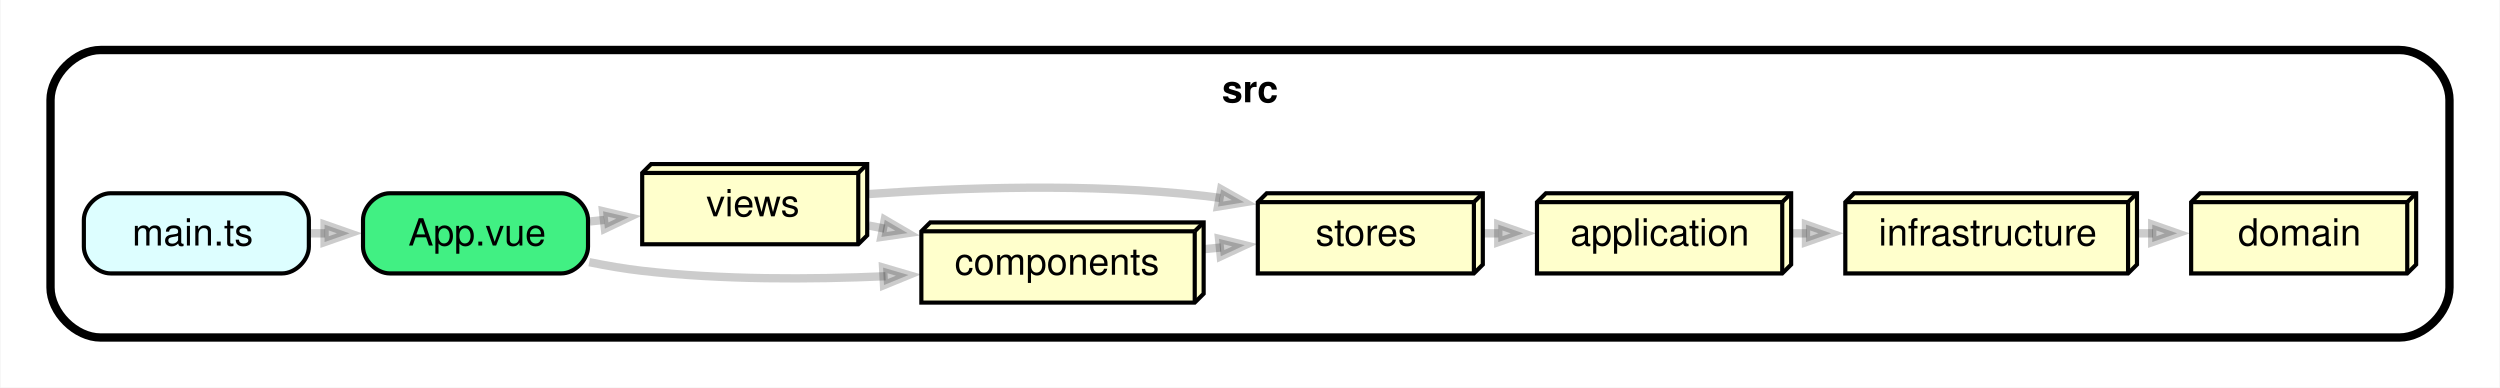
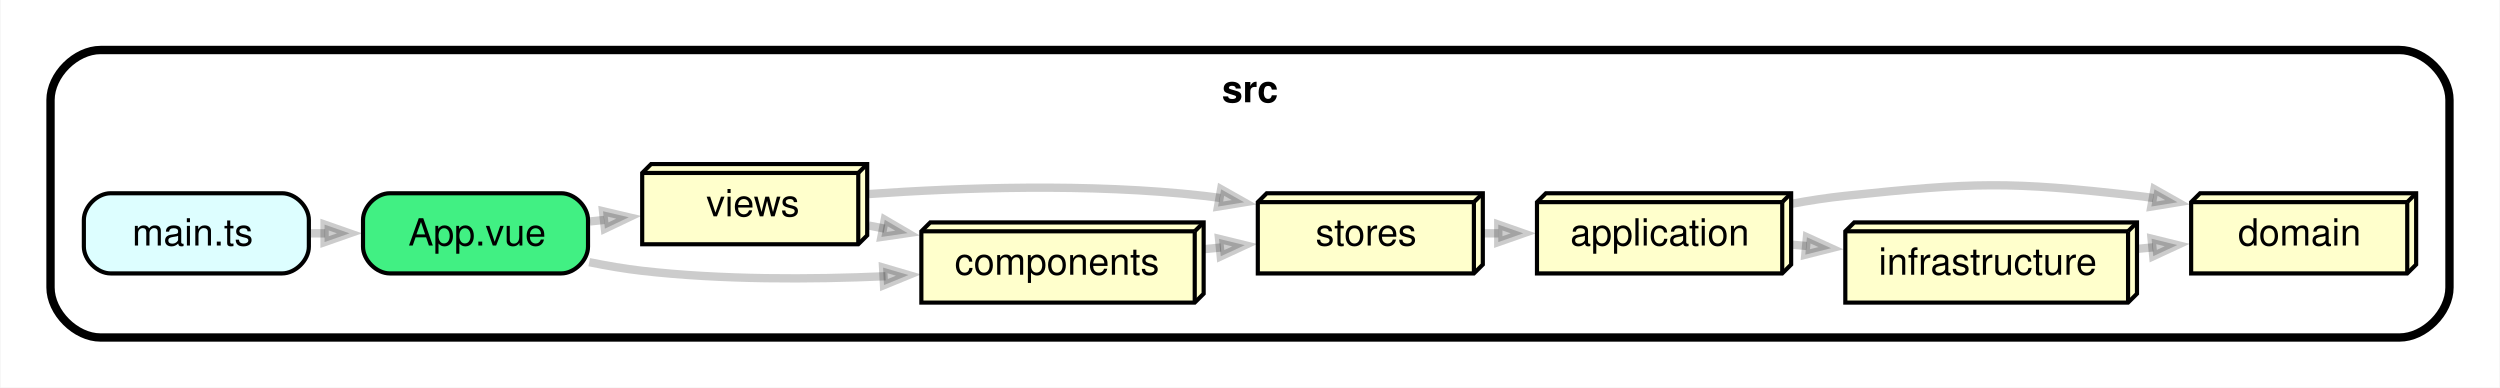
<svg xmlns="http://www.w3.org/2000/svg" xmlns:xlink="http://www.w3.org/1999/xlink" width="600pt" height="93pt" viewBox="0.00 0.00 599.75 93.00">
  <g id="graph0" class="graph" transform="scale(1 1) rotate(0) translate(4 89)">
    <polygon fill="white" stroke="none" points="-4,4 -4,-89 595.75,-89 595.75,4 -4,4" />
    <g id="clust1" class="cluster">
      <path fill="#ffffff" stroke="black" stroke-width="2" d="M20,-8C20,-8 571.75,-8 571.75,-8 577.75,-8 583.75,-14 583.75,-20 583.75,-20 583.75,-65 583.75,-65 583.75,-71 577.75,-77 571.75,-77 571.75,-77 20,-77 20,-77 14,-77 8,-71 8,-65 8,-65 8,-20 8,-20 8,-14 14,-8 20,-8" />
      <text text-anchor="middle" x="295.88" y="-64.45" font-family="Helvetica,sans-Serif" font-weight="bold" font-size="9.00">src</text>
    </g>
    <g id="node1" class="node">
      <g id="a_node1">
        <a xlink:href="src/App.vue" xlink:title="App.vue">
          <path fill="#41f083" stroke="black" d="M130.58,-42.62C130.58,-42.62 89.42,-42.62 89.42,-42.62 86.21,-42.62 83,-39.42 83,-36.21 83,-36.21 83,-29.79 83,-29.79 83,-26.58 86.21,-23.38 89.42,-23.38 89.42,-23.38 130.58,-23.38 130.58,-23.38 133.79,-23.38 137,-26.58 137,-29.79 137,-29.79 137,-36.21 137,-36.21 137,-39.42 133.79,-42.62 130.58,-42.62" />
          <text text-anchor="start" x="93.88" y="-30.07" font-family="Helvetica,sans-Serif" font-size="9.00">App.vue</text>
        </a>
      </g>
    </g>
    <g id="node2" class="node">
      <g id="a_node2">
        <a xlink:href="src/components" xlink:title="components">
          <polygon fill="#ffffcc" stroke="black" points="284.75,-35.62 219.14,-35.62 217,-33.49 217,-16.38 282.61,-16.38 284.75,-18.51 284.75,-35.62" />
          <polyline fill="none" stroke="black" points="282.61,-33.49 217,-33.49" />
          <polyline fill="none" stroke="black" points="282.61,-33.49 282.61,-16.38" />
          <polyline fill="none" stroke="black" points="282.61,-33.49 284.75,-35.62" />
          <text text-anchor="start" x="225" y="-23.07" font-family="Helvetica,sans-Serif" font-size="9.00">components</text>
        </a>
      </g>
    </g>
    <g id="edge1" class="edge">
      <path fill="none" stroke="#000000" stroke-width="2" stroke-opacity="0.2" d="M137.29,-26.08C141.51,-25.22 145.86,-24.47 150,-24 169.1,-21.82 190.39,-21.91 208.39,-22.7" />
      <polygon fill="#000000" fill-opacity="0.2" stroke="#000000" stroke-width="2" stroke-opacity="0.2" points="207.81,-24.78 213.91,-22.99 208.03,-20.58 207.81,-24.78" />
    </g>
    <g id="node3" class="node">
      <g id="a_node3">
        <a xlink:href="src/views" xlink:title="views">
          <polygon fill="#ffffcc" stroke="black" points="204,-49.62 152.14,-49.62 150,-47.49 150,-30.38 201.86,-30.38 204,-32.51 204,-49.62" />
          <polyline fill="none" stroke="black" points="201.86,-47.49 150,-47.49" />
          <polyline fill="none" stroke="black" points="201.86,-47.49 201.86,-30.38" />
          <polyline fill="none" stroke="black" points="201.86,-47.49 204,-49.62" />
          <text text-anchor="start" x="165.38" y="-37.08" font-family="Helvetica,sans-Serif" font-size="9.00">views</text>
        </a>
      </g>
    </g>
    <g id="edge2" class="edge">
      <path fill="none" stroke="#000000" stroke-width="2" stroke-opacity="0.2" d="M137.44,-35.85C138.58,-35.97 139.74,-36.1 140.9,-36.22" />
      <polygon fill="#000000" fill-opacity="0.2" stroke="#000000" stroke-width="2" stroke-opacity="0.2" points="140.6,-38.3 146.79,-36.85 141.05,-34.12 140.6,-38.3" />
    </g>
-     <g id="node6" class="node">
-       <g id="a_node6">
+     <g id="node7" class="node">
+       <g id="a_node7">
        <a xlink:href="src/stores" xlink:title="stores">
          <polygon fill="#ffffcc" stroke="black" points="351.75,-42.62 299.89,-42.62 297.75,-40.49 297.75,-23.38 349.61,-23.38 351.75,-25.51 351.75,-42.62" />
          <polyline fill="none" stroke="black" points="349.61,-40.49 297.75,-40.49" />
          <polyline fill="none" stroke="black" points="349.61,-40.49 349.61,-23.38" />
          <polyline fill="none" stroke="black" points="349.61,-40.49 351.75,-42.62" />
          <text text-anchor="start" x="311.62" y="-30.07" font-family="Helvetica,sans-Serif" font-size="9.00">stores</text>
        </a>
      </g>
    </g>
-     <g id="edge4" class="edge">
+     <g id="edge5" class="edge">
      <path fill="none" stroke="#000000" stroke-width="2" stroke-opacity="0.2" d="M284.87,-29.21C286.21,-29.34 287.55,-29.47 288.89,-29.6" />
      <polygon fill="#000000" fill-opacity="0.2" stroke="#000000" stroke-width="2" stroke-opacity="0.2" points="288.44,-31.67 294.62,-30.16 288.85,-27.49 288.44,-31.67" />
    </g>
-     <g id="edge8" class="edge">
+     <g id="edge9" class="edge">
      <path fill="none" stroke="#000000" stroke-width="2" stroke-opacity="0.2" d="M204.36,-34.87C205.61,-34.62 206.88,-34.38 208.16,-34.13" />
      <polygon fill="#000000" fill-opacity="0.2" stroke="#000000" stroke-width="2" stroke-opacity="0.2" points="208.21,-36.26 213.7,-33.05 207.41,-32.13 208.21,-36.26" />
    </g>
-     <g id="edge9" class="edge">
+     <g id="edge10" class="edge">
      <path fill="none" stroke="#000000" stroke-width="2" stroke-opacity="0.2" d="M204.41,-42.43C226.07,-43.95 257.49,-45.1 284.75,-42 286.04,-41.85 287.36,-41.68 288.68,-41.48" />
      <polygon fill="#000000" fill-opacity="0.2" stroke="#000000" stroke-width="2" stroke-opacity="0.2" points="288.94,-43.57 294.48,-40.45 288.2,-39.43 288.94,-43.57" />
    </g>
    <g id="node4" class="node">
      <g id="a_node4">
        <a xlink:href="src/application" xlink:title="application">
          <polygon fill="#ffffcc" stroke="black" points="425.75,-42.62 366.89,-42.62 364.75,-40.49 364.75,-23.38 423.61,-23.38 425.75,-25.51 425.75,-42.62" />
          <polyline fill="none" stroke="black" points="423.61,-40.49 364.75,-40.49" />
          <polyline fill="none" stroke="black" points="423.61,-40.49 423.61,-23.38" />
          <polyline fill="none" stroke="black" points="423.61,-40.49 425.75,-42.62" />
          <text text-anchor="start" x="372.75" y="-30.07" font-family="Helvetica,sans-Serif" font-size="9.00">application</text>
        </a>
      </g>
    </g>
    <g id="node5" class="node">
      <g id="a_node5">
        <a xlink:href="src/infrastructure" xlink:title="infrastructure">
-           <polygon fill="#ffffcc" stroke="black" points="508.75,-42.62 440.89,-42.62 438.75,-40.49 438.75,-23.38 506.61,-23.38 508.75,-25.51 508.75,-42.62" />
-           <polyline fill="none" stroke="black" points="506.61,-40.49 438.75,-40.49" />
-           <polyline fill="none" stroke="black" points="506.61,-40.49 506.61,-23.38" />
-           <polyline fill="none" stroke="black" points="506.61,-40.49 508.75,-42.62" />
-           <text text-anchor="start" x="446.75" y="-30.07" font-family="Helvetica,sans-Serif" font-size="9.00">infrastructure</text>
+           <polygon fill="#ffffcc" stroke="black" points="508.75,-35.62 440.89,-35.62 438.75,-33.49 438.75,-16.38 506.61,-16.38 508.75,-18.51 508.75,-35.62" />
+           <polyline fill="none" stroke="black" points="506.61,-33.49 438.75,-33.49" />
+           <polyline fill="none" stroke="black" points="506.61,-33.49 506.61,-16.38" />
+           <polyline fill="none" stroke="black" points="506.61,-33.49 508.75,-35.62" />
+           <text text-anchor="start" x="446.75" y="-23.07" font-family="Helvetica,sans-Serif" font-size="9.00">infrastructure</text>
        </a>
      </g>
    </g>
    <g id="edge3" class="edge">
-       <path fill="none" stroke="#000000" stroke-width="2" stroke-opacity="0.2" d="M426.05,-33C427.18,-33 428.32,-33 429.47,-33" />
-       <polygon fill="#000000" fill-opacity="0.2" stroke="#000000" stroke-width="2" stroke-opacity="0.2" points="429.31,-35.1 435.31,-33 429.31,-30.9 429.31,-35.1" />
+       <path fill="none" stroke="#000000" stroke-width="2" stroke-opacity="0.2" d="M426.05,-30.27C427.18,-30.17 428.32,-30.07 429.47,-29.96" />
+       <polygon fill="#000000" fill-opacity="0.2" stroke="#000000" stroke-width="2" stroke-opacity="0.2" points="429.53,-32.06 435.32,-29.43 429.15,-27.88 429.53,-32.06" />
    </g>
-     <g id="node7" class="node">
-       <g id="a_node7">
+     <g id="node6" class="node">
+       <g id="a_node6">
        <a xlink:href="src/domain" xlink:title="domain">
          <polygon fill="#ffffcc" stroke="black" points="575.75,-42.62 523.89,-42.62 521.75,-40.49 521.75,-23.38 573.61,-23.38 575.75,-25.51 575.75,-42.62" />
          <polyline fill="none" stroke="black" points="573.61,-40.49 521.75,-40.49" />
          <polyline fill="none" stroke="black" points="573.61,-40.49 573.61,-23.38" />
          <polyline fill="none" stroke="black" points="573.61,-40.49 575.75,-42.62" />
          <text text-anchor="start" x="533" y="-30.07" font-family="Helvetica,sans-Serif" font-size="9.00">domain</text>
        </a>
      </g>
    </g>
-     <g id="edge5" class="edge">
-       <path fill="none" stroke="#000000" stroke-width="2" stroke-opacity="0.2" d="M509.11,-33C510.28,-33 511.45,-33 512.61,-33" />
-       <polygon fill="#000000" fill-opacity="0.2" stroke="#000000" stroke-width="2" stroke-opacity="0.2" points="512.41,-35.1 518.41,-33 512.41,-30.9 512.41,-35.1" />
+     <g id="edge4" class="edge">
+       <path fill="none" stroke="#000000" stroke-width="2" stroke-opacity="0.2" d="M425.85,-40.09C430.15,-40.88 434.55,-41.56 438.75,-42 469.69,-45.24 477.84,-45.52 508.75,-42 510.04,-41.85 511.36,-41.68 512.68,-41.48" />
+       <polygon fill="#000000" fill-opacity="0.2" stroke="#000000" stroke-width="2" stroke-opacity="0.2" points="512.94,-43.57 518.48,-40.45 512.2,-39.43 512.94,-43.57" />
    </g>
-     <g id="edge7" class="edge">
+     <g id="edge6" class="edge">
+       <path fill="none" stroke="#000000" stroke-width="2" stroke-opacity="0.2" d="M509.11,-29.3C510.28,-29.41 511.45,-29.52 512.61,-29.63" />
+       <polygon fill="#000000" fill-opacity="0.2" stroke="#000000" stroke-width="2" stroke-opacity="0.2" points="512.25,-31.71 518.42,-30.19 512.65,-27.52 512.25,-31.71" />
+     </g>
+     <g id="edge8" class="edge">
      <path fill="none" stroke="#000000" stroke-width="2" stroke-opacity="0.2" d="M352.04,-33C353.18,-33 354.34,-33 355.51,-33" />
      <polygon fill="#000000" fill-opacity="0.2" stroke="#000000" stroke-width="2" stroke-opacity="0.2" points="355.46,-35.1 361.46,-33 355.46,-30.9 355.46,-35.1" />
    </g>
    <g id="node8" class="node">
      <g id="a_node8">
        <a xlink:href="src/main.ts" xlink:title="main.ts">
          <path fill="#ddfeff" stroke="black" d="M63.58,-42.62C63.58,-42.62 22.42,-42.62 22.42,-42.62 19.21,-42.62 16,-39.42 16,-36.21 16,-36.21 16,-29.79 16,-29.79 16,-26.58 19.21,-23.38 22.42,-23.38 22.42,-23.38 63.58,-23.38 63.58,-23.38 66.79,-23.38 70,-26.58 70,-29.79 70,-29.79 70,-36.21 70,-36.21 70,-39.42 66.79,-42.62 63.58,-42.62" />
          <text text-anchor="start" x="27.62" y="-30.07" font-family="Helvetica,sans-Serif" font-size="9.00">main.ts</text>
        </a>
      </g>
    </g>
-     <g id="edge6" class="edge">
+     <g id="edge7" class="edge">
      <path fill="none" stroke="#000000" stroke-width="2" stroke-opacity="0.2" d="M70.44,-33C71.58,-33 72.74,-33 73.9,-33" />
      <polygon fill="#000000" fill-opacity="0.2" stroke="#000000" stroke-width="2" stroke-opacity="0.2" points="73.77,-35.1 79.77,-33 73.77,-30.9 73.77,-35.1" />
    </g>
  </g>
</svg>
